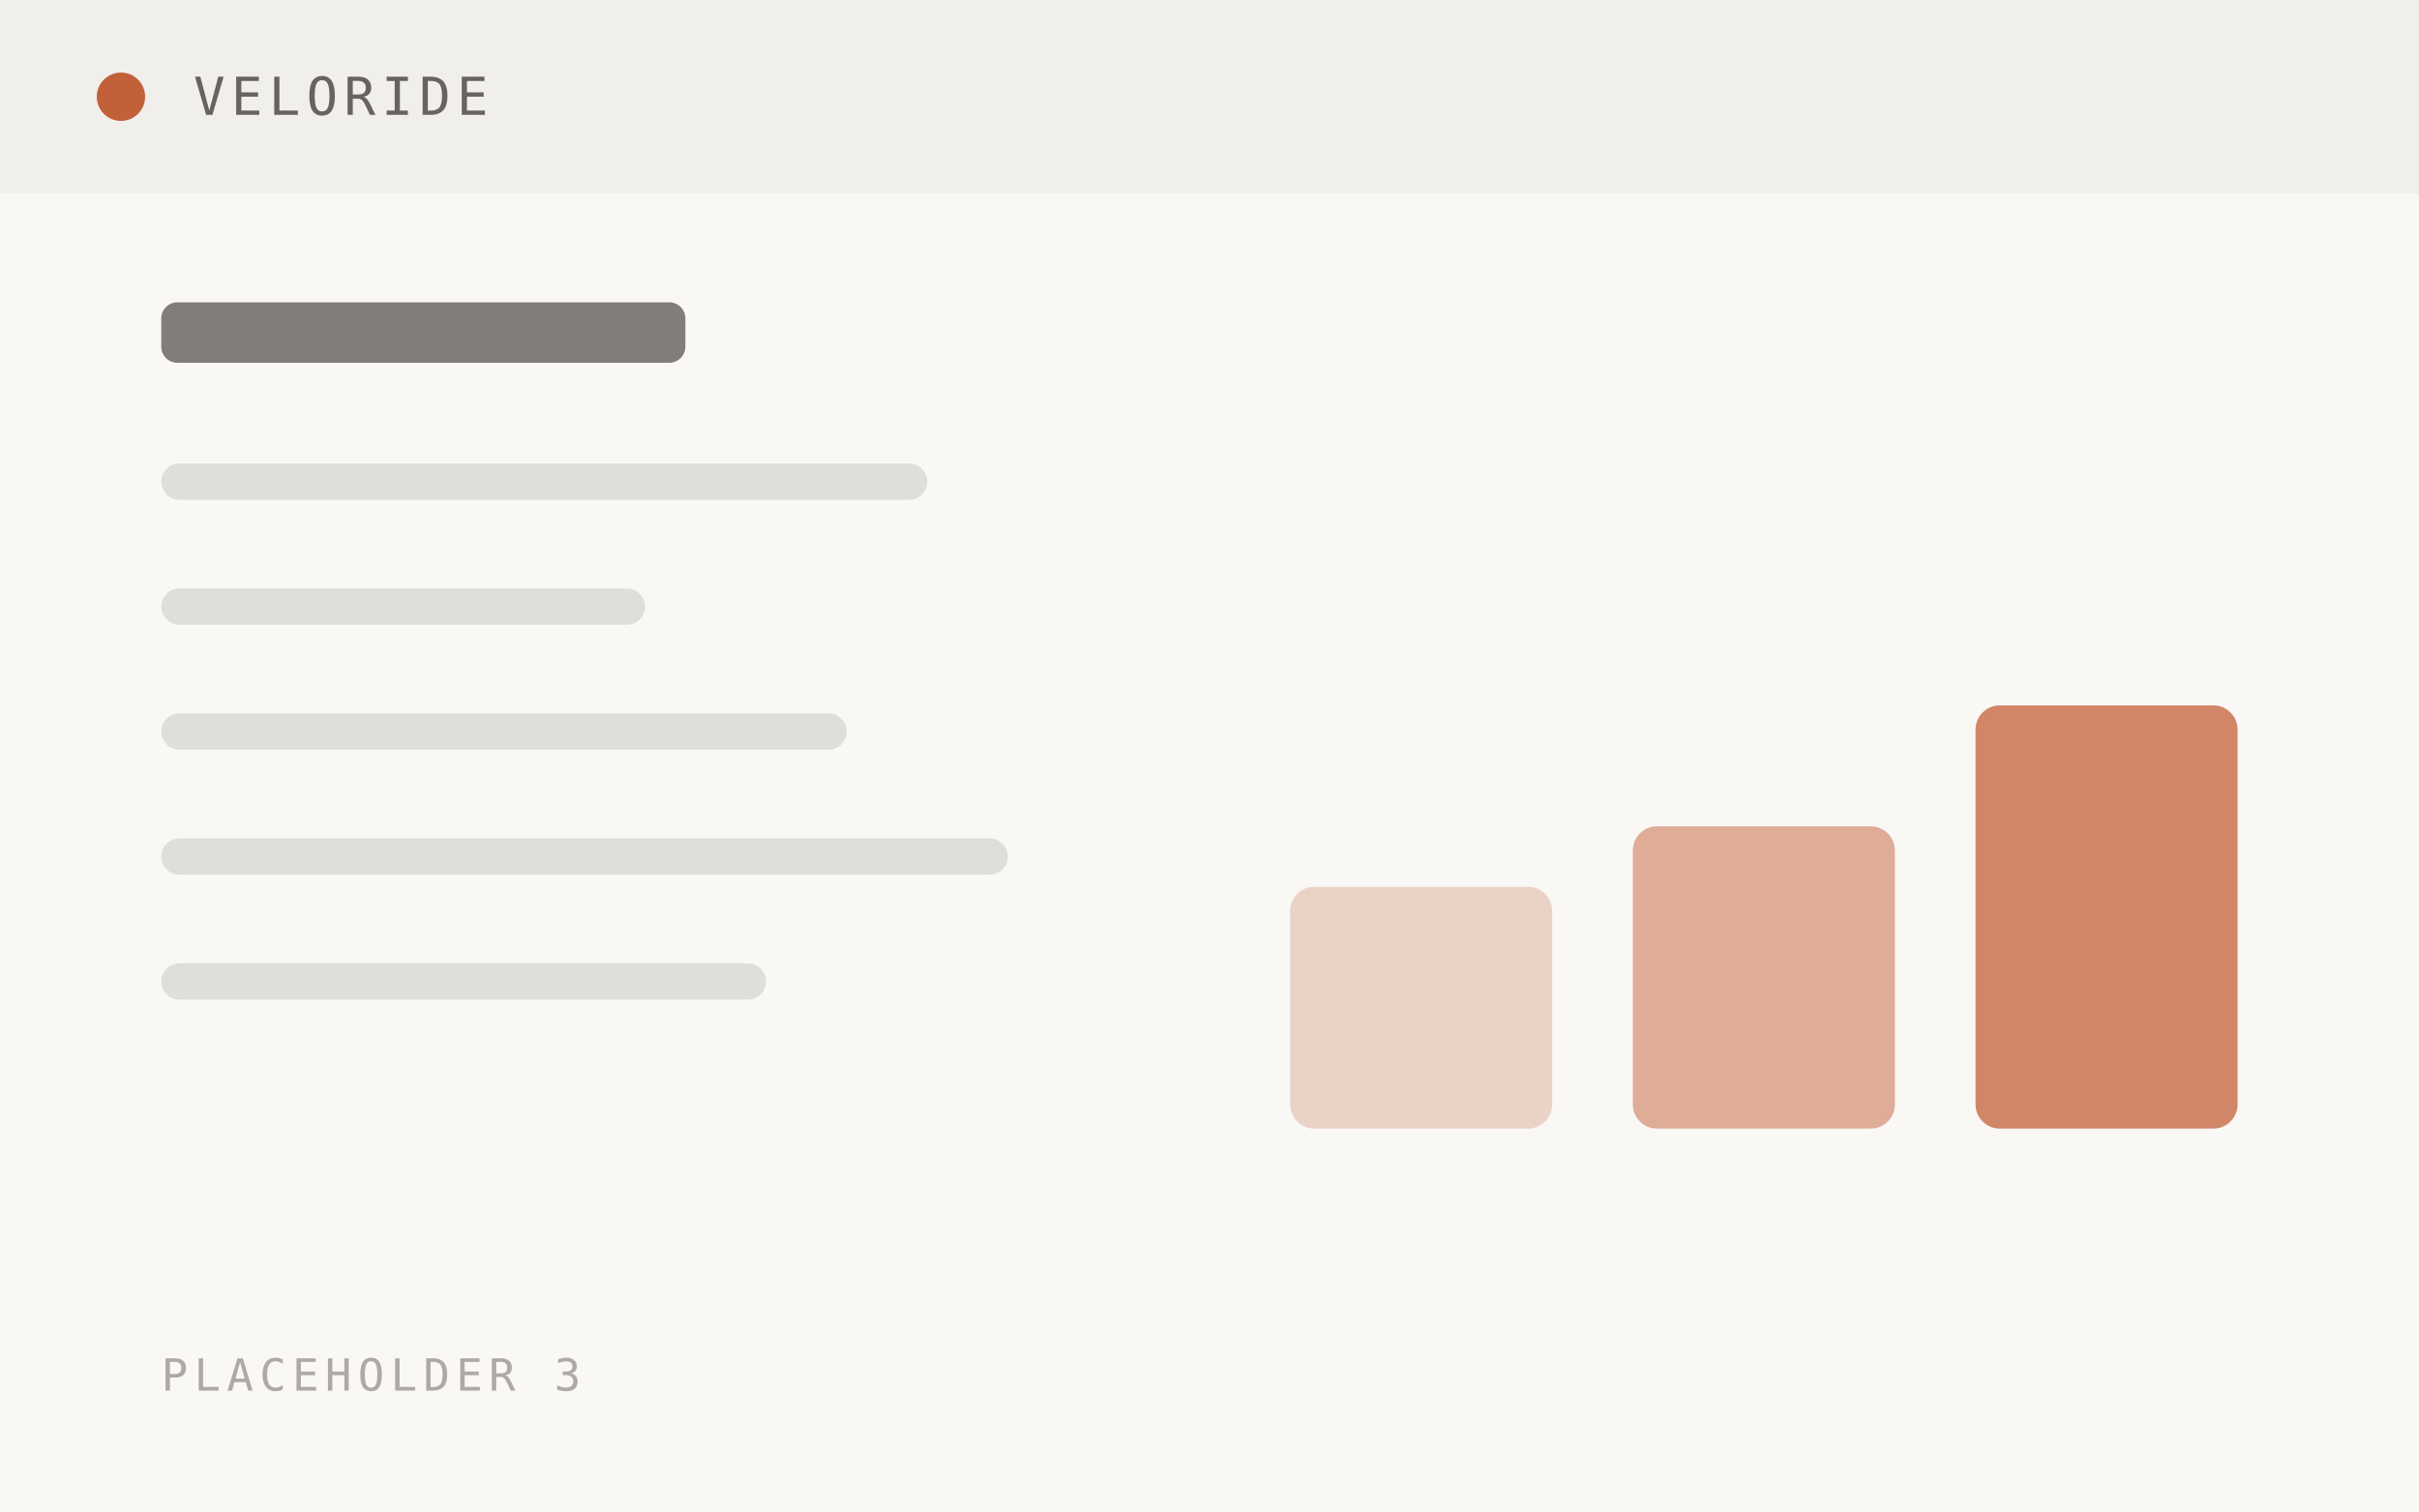
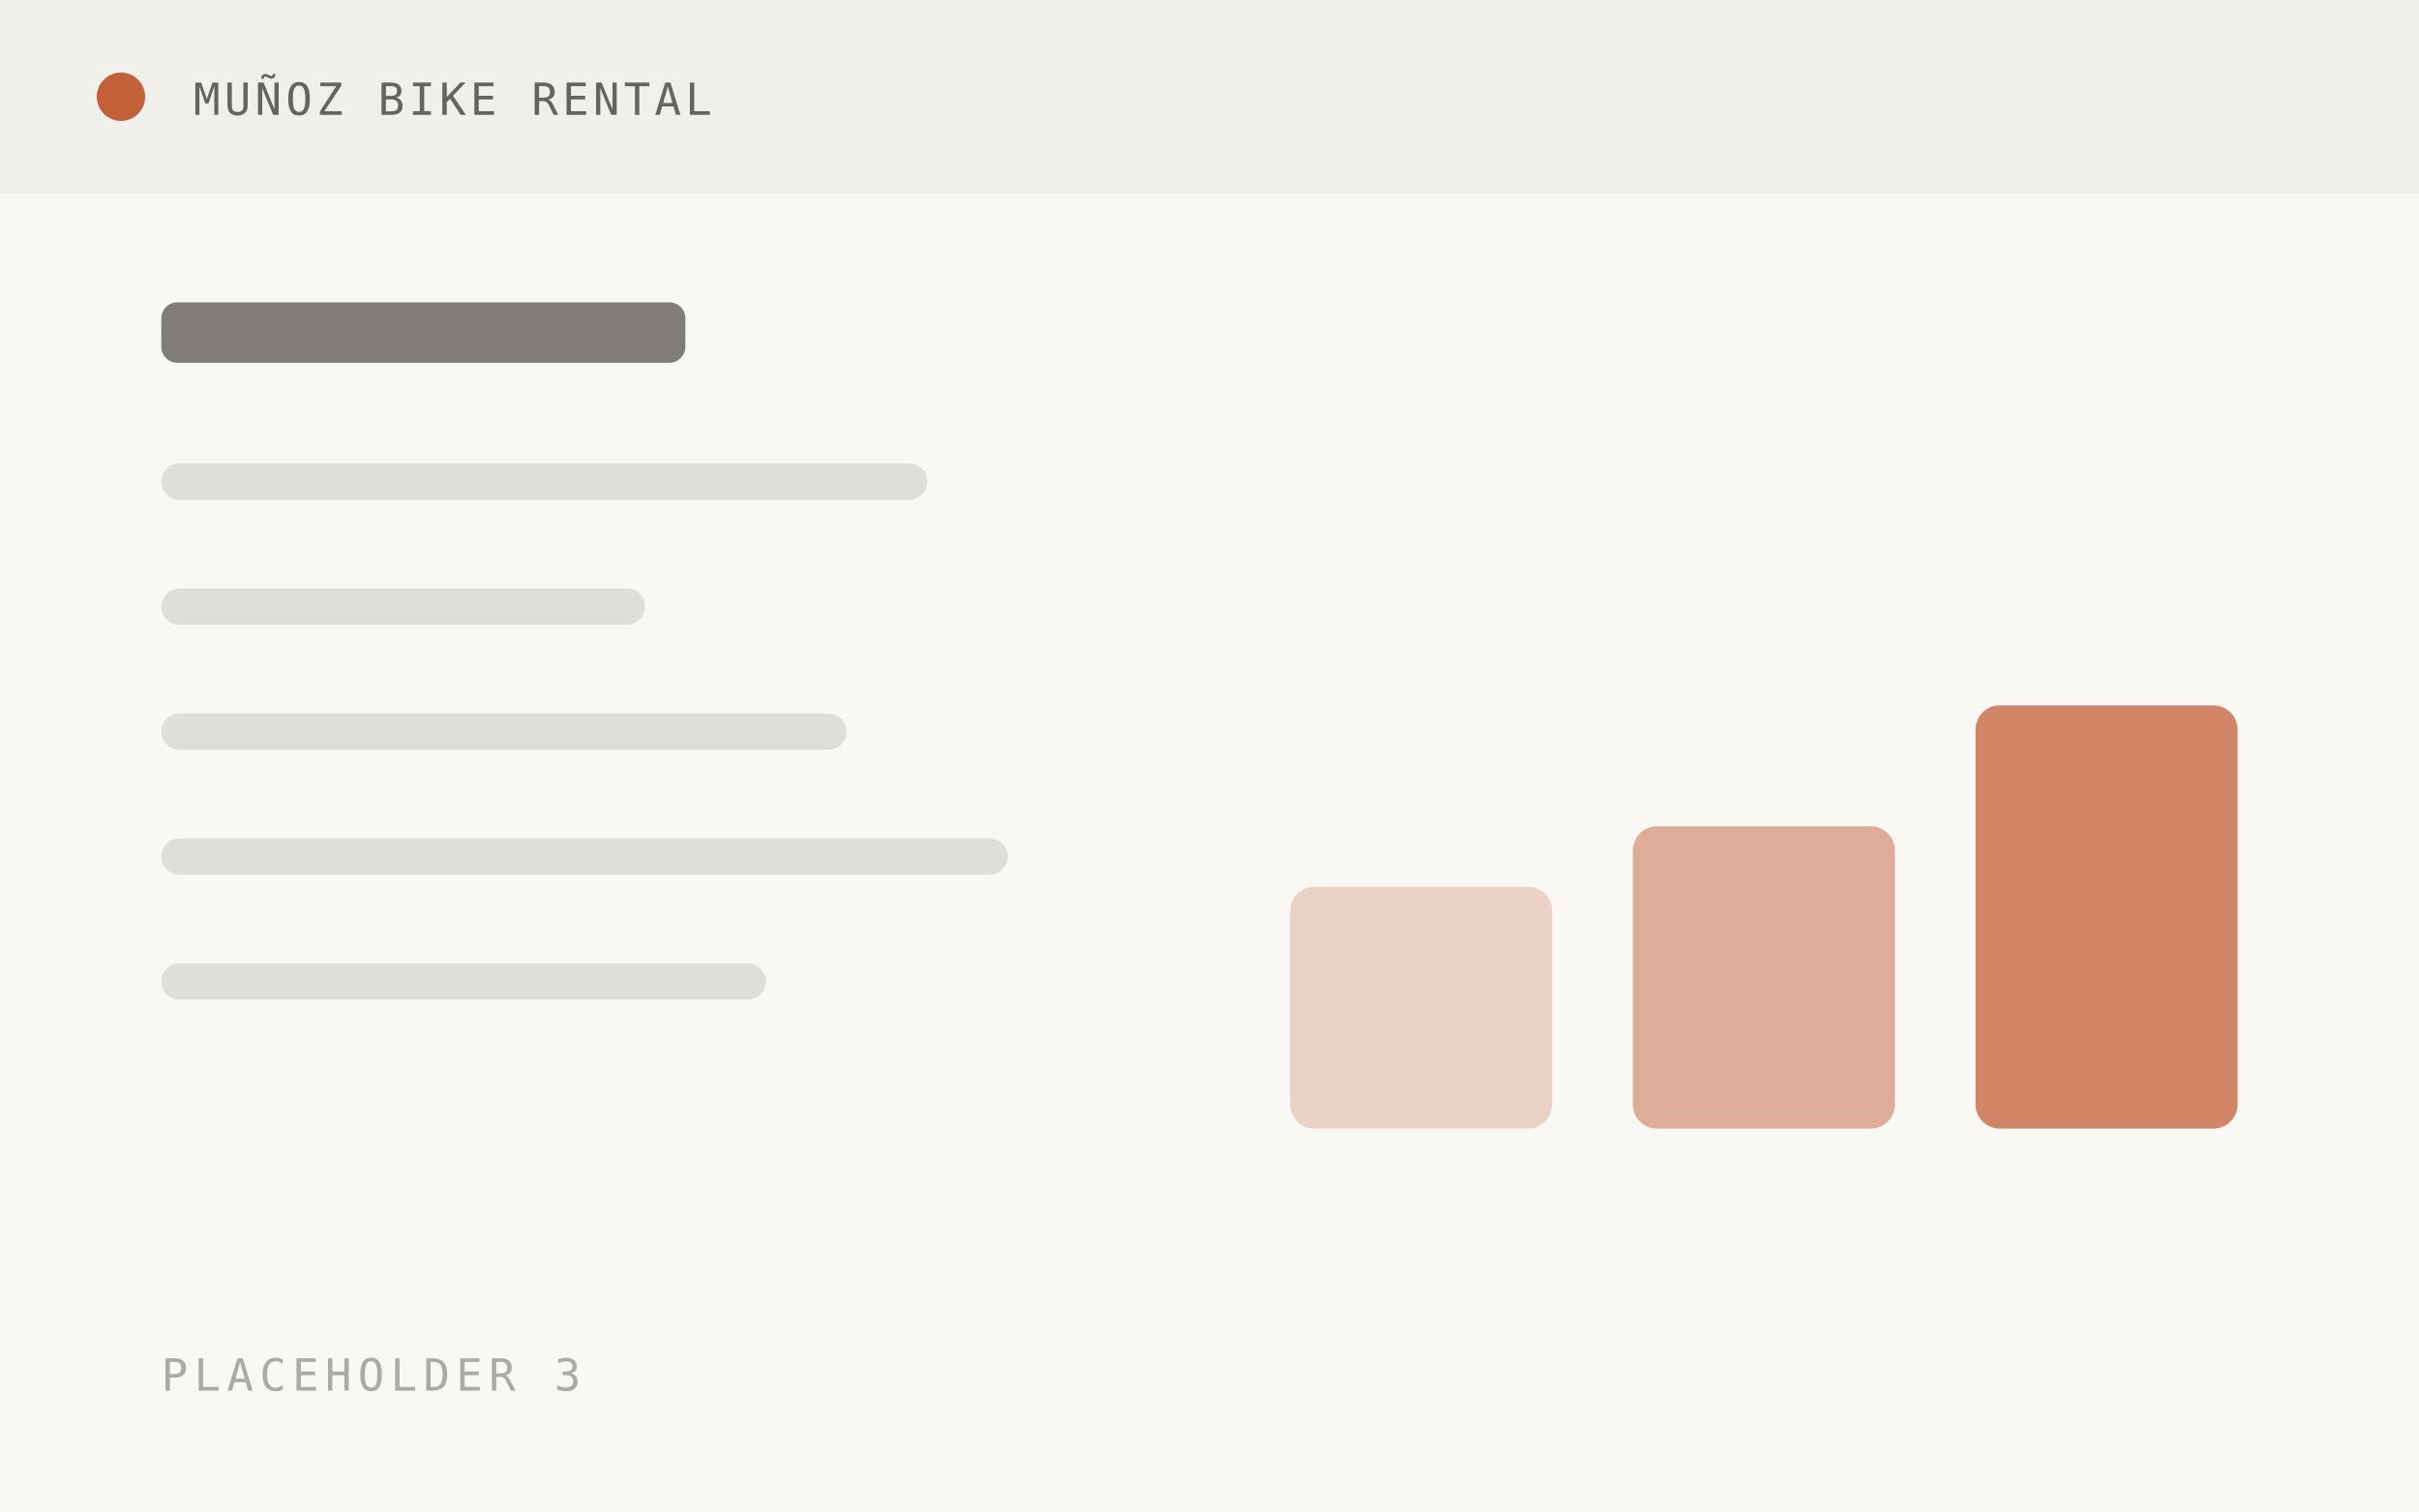
<svg xmlns="http://www.w3.org/2000/svg" width="1200" height="750" viewBox="0 0 1200 750" role="img">
  <rect width="1200" height="750" fill="#faf8f5" />
  <rect x="0" y="0" width="1200" height="96" fill="#1c1917" fill-opacity="0.04" />
  <circle cx="60" cy="48" r="12" fill="#c2603a" />
-   <text x="96" y="57" fill="#1c1917" fill-opacity="0.65" font-family="ui-monospace, monospace" font-size="26" letter-spacing="3">VELORIDE</text>
+   <text x="96" y="57" fill="#1c1917" fill-opacity="0.65" font-family="ui-monospace, monospace" font-size="22" letter-spacing="2">MUÑOZ BIKE RENTAL</text>
  <rect x="80" y="150" width="260" height="30" rx="8" fill="#1c1917" fill-opacity="0.55" />
  <rect x="80" y="230" width="380" height="18" rx="9" fill="#1c1917" fill-opacity="0.12" />
  <rect x="80" y="292" width="240" height="18" rx="9" fill="#1c1917" fill-opacity="0.12" />
  <rect x="80" y="354" width="340" height="18" rx="9" fill="#1c1917" fill-opacity="0.12" />
  <rect x="80" y="416" width="420" height="18" rx="9" fill="#1c1917" fill-opacity="0.12" />
  <rect x="80" y="478" width="300" height="18" rx="9" fill="#1c1917" fill-opacity="0.12" />
  <rect x="640" y="440" width="130" height="120" rx="12" fill="#c2603a" fill-opacity="0.25" />
  <rect x="810" y="410" width="130" height="150" rx="12" fill="#c2603a" fill-opacity="0.5" />
  <rect x="980" y="350" width="130" height="210" rx="12" fill="#c2603a" fill-opacity="0.75" />
  <text x="80" y="690" fill="#1c1917" fill-opacity="0.35" font-family="ui-monospace, monospace" font-size="22" letter-spacing="3">PLACEHOLDER 3</text>
</svg>
